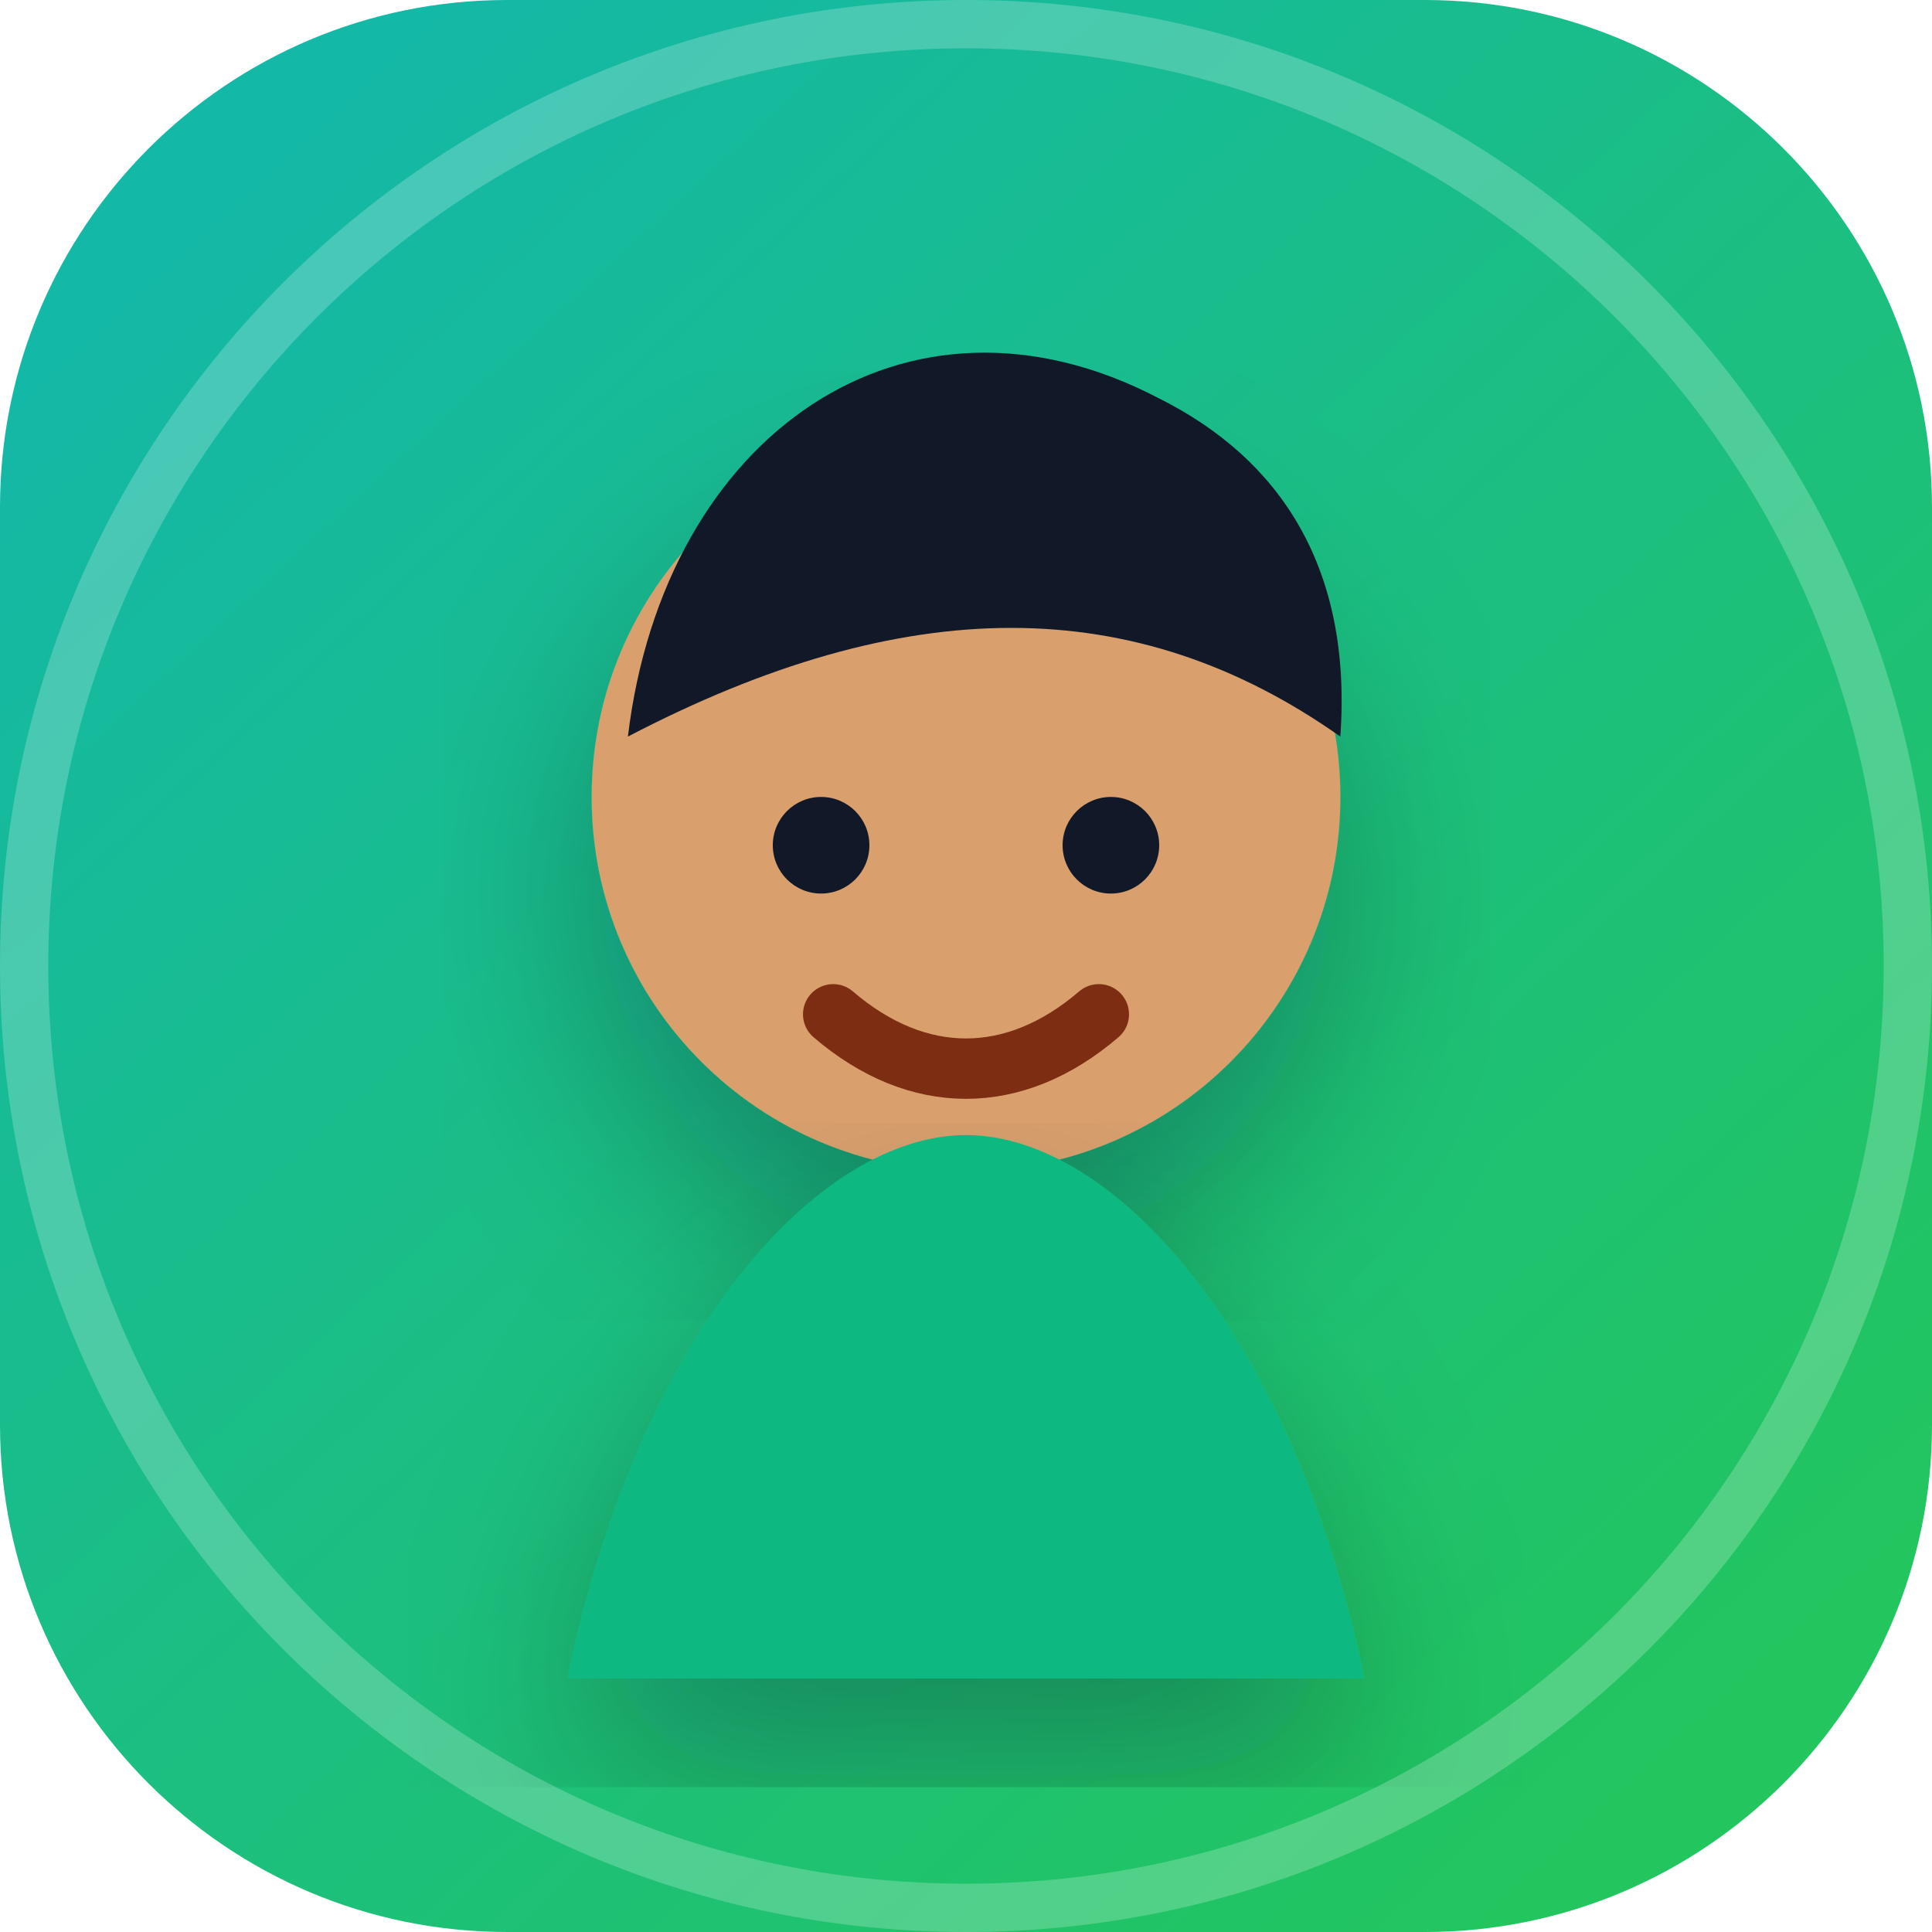
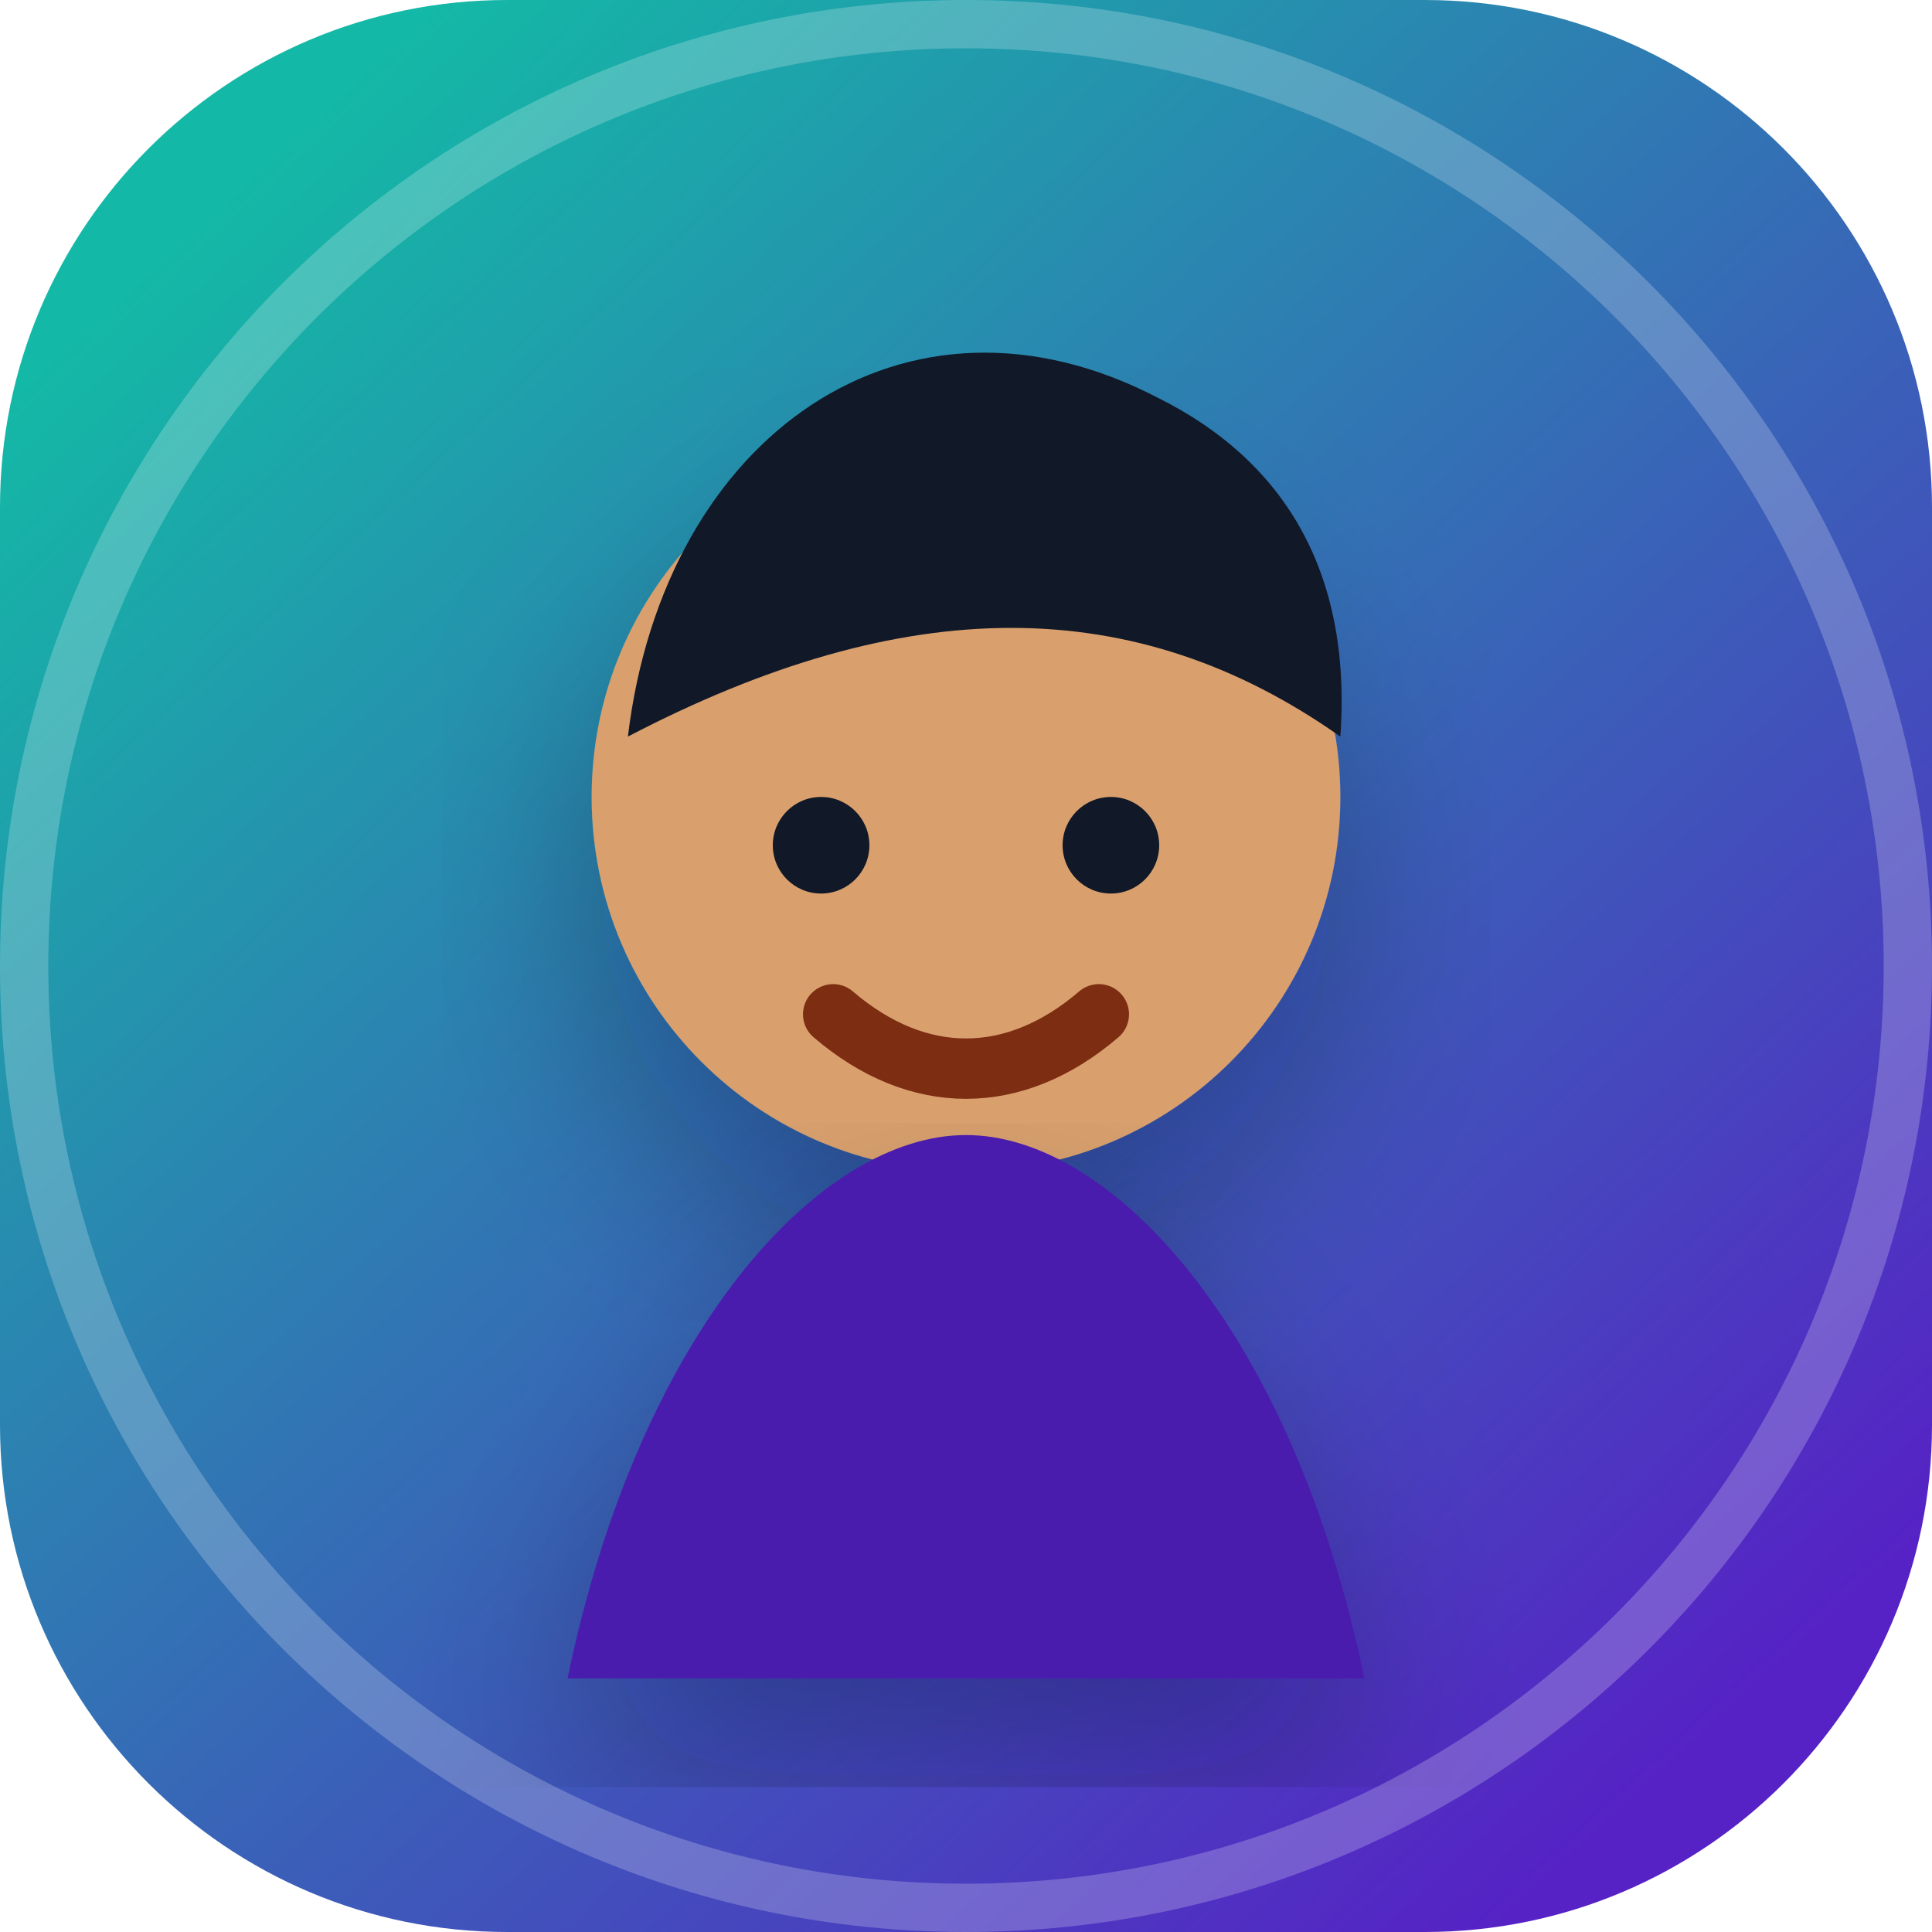
<svg xmlns="http://www.w3.org/2000/svg" viewBox="0 0 160 160" role="img" aria-label="Omar Customer avatar">
  <defs>
    <linearGradient id="bg" x1="20" y1="15" x2="140" y2="145" gradientUnits="userSpaceOnUse">
      <stop offset="0" stop-color="#14b8a6" />
-       <stop offset="1" stop-color="#22c55e" />
+       <stop offset="1" stop-color="#5622c5" />
    </linearGradient>
    <filter id="shadow" x="-20%" y="-20%" width="140%" height="140%">
      <feDropShadow dx="0" dy="8" stdDeviation="8" flood-color="#020617" flood-opacity=".28" />
    </filter>
  </defs>
  <rect width="160" height="160" rx="42" fill="url(#bg)" />
  <circle cx="80" cy="66" r="31" fill="#d9a06e" filter="url(#shadow)" />
-   <path d="M47 139c6-29 21-45 33-45s27 16 33 45H47Z" fill="#10b981" filter="url(#shadow)" />
+   <path d="M47 139c6-29 21-45 33-45s27 16 33 45H47Z" fill="#4a1cad" filter="url(#shadow)" />
  <path d="M52 61c3-25 23-39 44-28 10 5 16 14 15 28-17-12-36-12-59 0Z" fill="#111827" />
  <circle cx="68" cy="70" r="4" fill="#111827" />
  <circle cx="92" cy="70" r="4" fill="#111827" />
  <path d="M69 84c7 6 15 6 22 0" fill="none" stroke="#7c2d12" stroke-width="5" stroke-linecap="round" />
  <circle cx="80" cy="80" r="78" fill="none" stroke="rgba(255,255,255,.22)" stroke-width="4" />
</svg>
